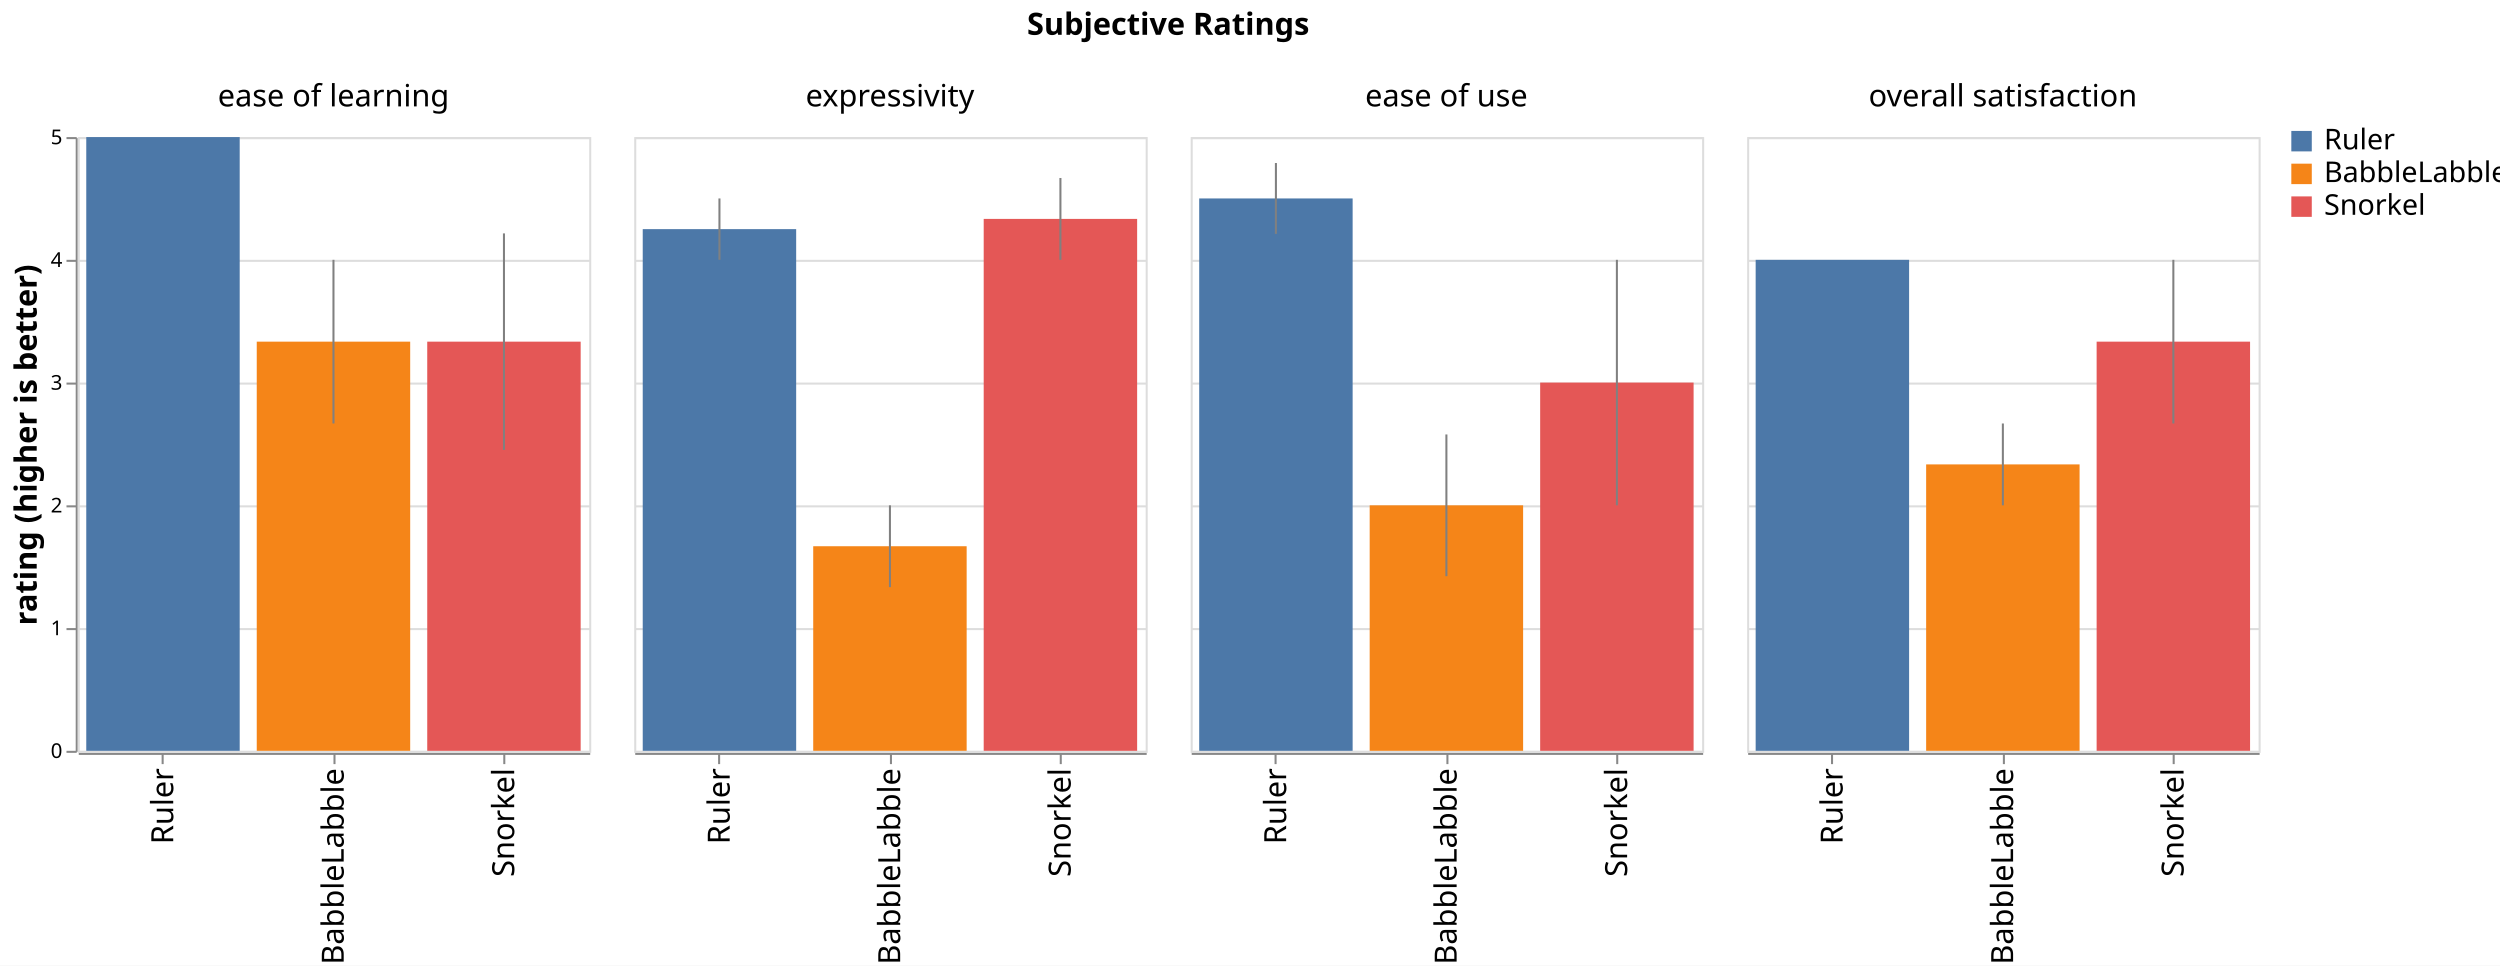
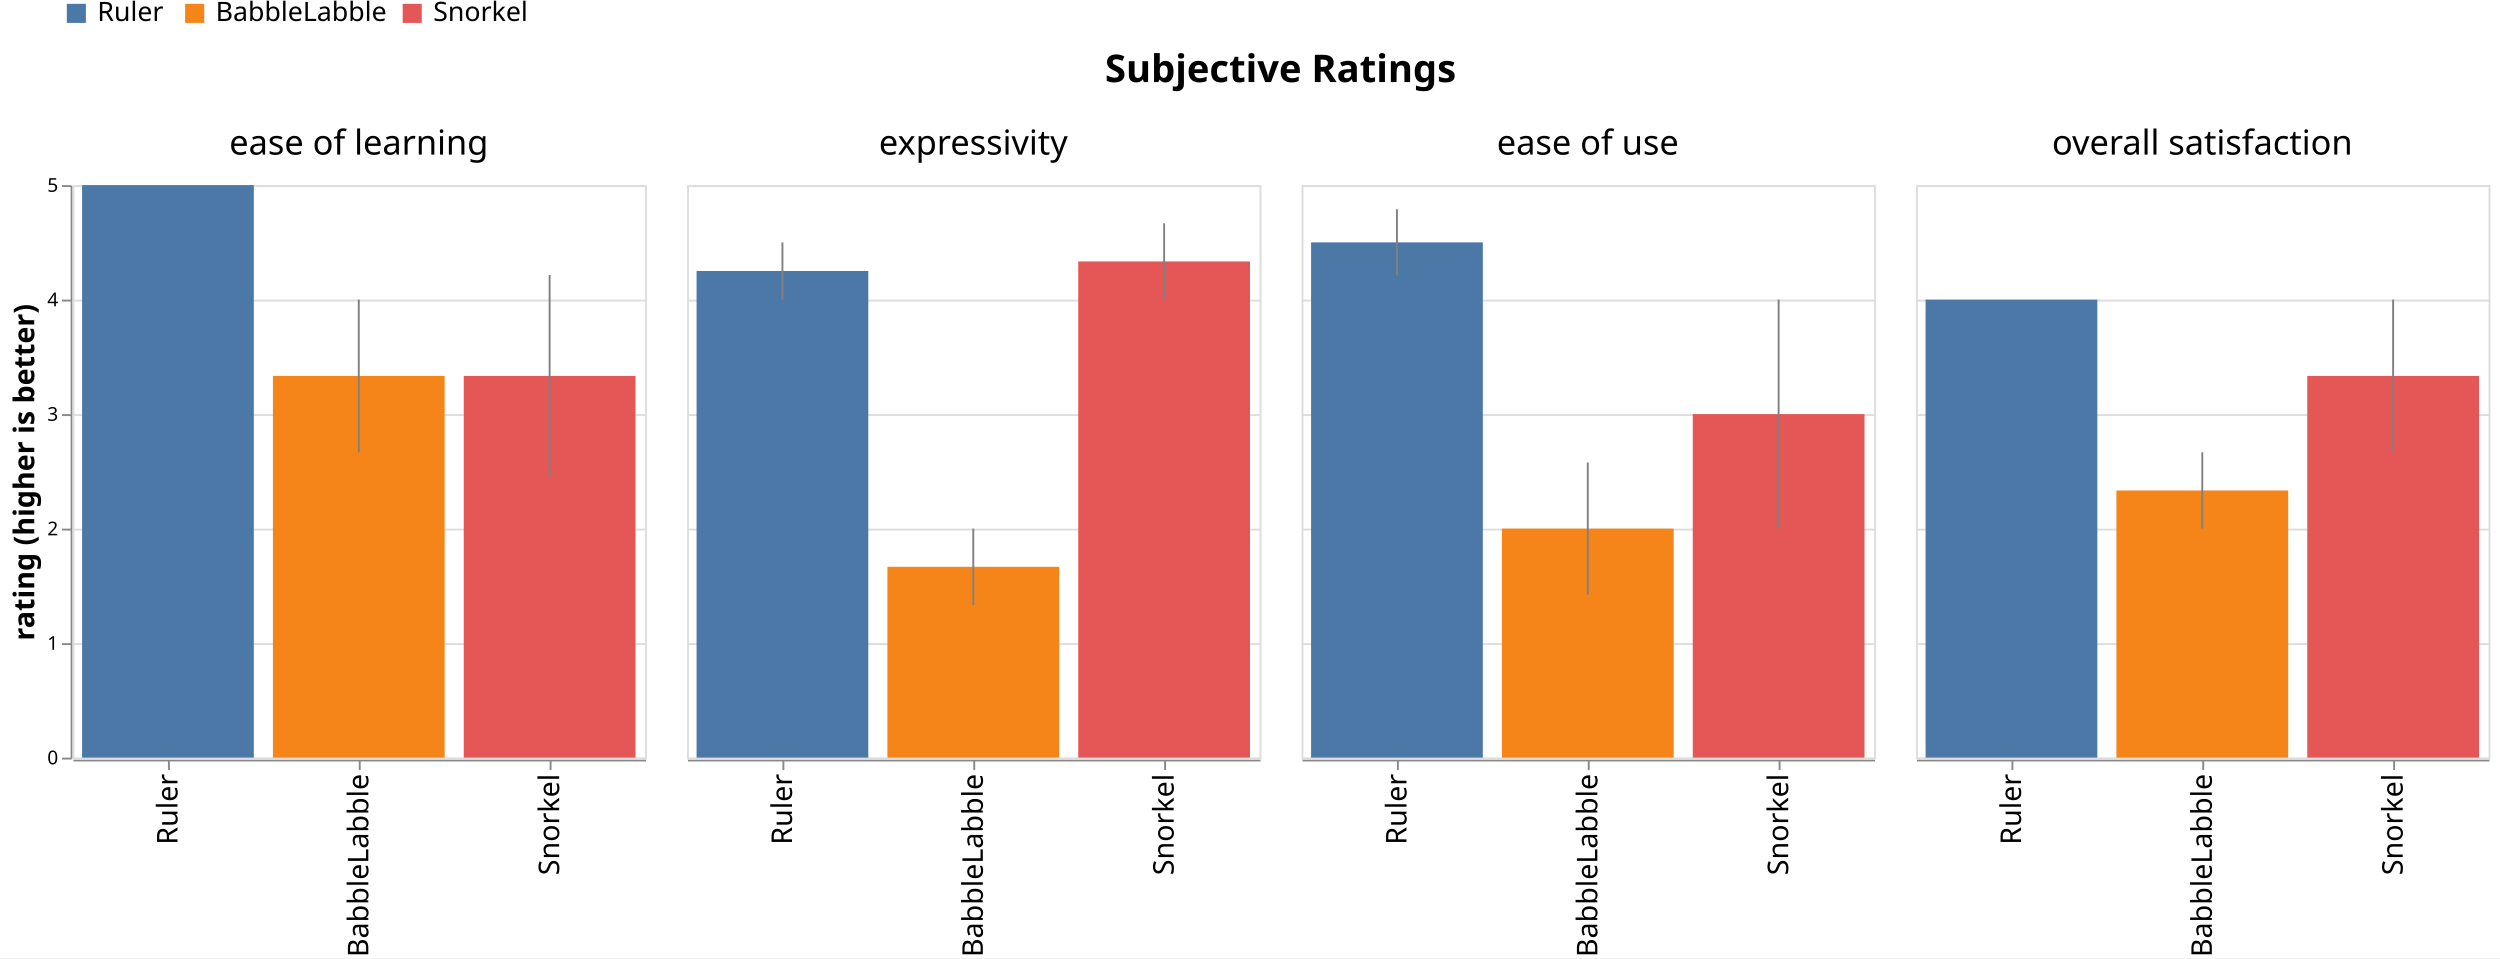
- <svg xmlns="http://www.w3.org/2000/svg" class="marks" width="1222" height="472" viewBox="0 0 1222 472" version="1.1">
-   <rect width="1222" height="472" style="fill: white;" />
-   <g transform="translate(38,67)">
+ <svg xmlns="http://www.w3.org/2000/svg" class="marks" width="1310" height="502" viewBox="0 0 1310 502" version="1.1">
+   <rect width="1310" height="502" style="fill: white;" />
+   <g transform="translate(38,97)">
    <g class="mark-group role-frame root">
      <g transform="translate(0,0)">
        <path class="background" d="M0,0h0v0h0Z" style="fill: none;" />
        <g>
          <g class="mark-group role-column-title column-title">
-             <g transform="translate(533,-37)">
+             <g transform="translate(633,-40)">
              <path class="background" d="M0,0h0v0h0Z" style="fill: none;" />
              <g>
                <g class="mark-group role-title">
-                   <g transform="translate(0,-25)">
+                   <g transform="translate(0,-30)">
                    <path class="background" d="M0,0h0v0h0Z" style="pointer-events: none; fill: none;" />
                    <g>
                      <g class="mark-text role-title-text" style="pointer-events: none;">
-                         <text text-anchor="middle" transform="translate(0,12)" style="font-family: sans-serif; font-size: 15px; font-weight: bold; fill: #000; opacity: 1;">Subjective Ratings</text>
+                         <text text-anchor="middle" transform="translate(0,16)" style="font-family: sans-serif; font-size: 20px; font-weight: bold; fill: #000; opacity: 1;">Subjective Ratings</text>
                      </g>
                    </g>
                    <path class="foreground" d="" style="pointer-events: none; display: none; fill: none;" />
                  </g>
                </g>
              </g>
              <path class="foreground" d="" style="display: none; fill: none;" />
            </g>
          </g>
          <g class="mark-group role-row-header row_header">
            <g transform="translate(-1,0)">
              <path class="background" d="M0,0h0v300h0Z" style="fill: none;" />
              <g>
                <g class="mark-group role-axis">
                  <g transform="translate(0.5,0.5)">
                    <path class="background" d="M0,0h0v0h0Z" style="pointer-events: none; fill: none;" />
                    <g>
                      <g class="mark-rule role-axis-tick" style="pointer-events: none;">
                        <line transform="translate(0,300)" x2="-5" y2="0" style="fill: none; stroke: #888; stroke-width: 1; opacity: 1;" />
                        <line transform="translate(0,240)" x2="-5" y2="0" style="fill: none; stroke: #888; stroke-width: 1; opacity: 1;" />
                        <line transform="translate(0,180)" x2="-5" y2="0" style="fill: none; stroke: #888; stroke-width: 1; opacity: 1;" />
                        <line transform="translate(0,120)" x2="-5" y2="0" style="fill: none; stroke: #888; stroke-width: 1; opacity: 1;" />
                        <line transform="translate(0,60)" x2="-5" y2="0" style="fill: none; stroke: #888; stroke-width: 1; opacity: 1;" />
                        <line transform="translate(0,0)" x2="-5" y2="0" style="fill: none; stroke: #888; stroke-width: 1; opacity: 1;" />
                      </g>
                      <g class="mark-text role-axis-label" style="pointer-events: none;">
                        <text text-anchor="end" transform="translate(-7,303)" style="font-family: sans-serif; font-size: 10px; fill: #000; opacity: 1;">0</text>
                        <text text-anchor="end" transform="translate(-7,243)" style="font-family: sans-serif; font-size: 10px; fill: #000; opacity: 1;">1</text>
                        <text text-anchor="end" transform="translate(-7,183)" style="font-family: sans-serif; font-size: 10px; fill: #000; opacity: 1;">2</text>
                        <text text-anchor="end" transform="translate(-7,123)" style="font-family: sans-serif; font-size: 10px; fill: #000; opacity: 1;">3</text>
                        <text text-anchor="end" transform="translate(-7,63)" style="font-family: sans-serif; font-size: 10px; fill: #000; opacity: 1;">4</text>
                        <text text-anchor="end" transform="translate(-7,3)" style="font-family: sans-serif; font-size: 10px; fill: #000; opacity: 1;">5</text>
                      </g>
                      <g class="mark-rule role-axis-domain" style="pointer-events: none;">
                        <line transform="translate(0,300)" x2="0" y2="-300" style="fill: none; stroke: #888; stroke-width: 1; opacity: 1;" />
                      </g>
                      <g class="mark-text role-axis-title" style="pointer-events: none;">
                        <text text-anchor="middle" transform="translate(-16.56152,150) rotate(-90) translate(0,-3)" style="font-family: sans-serif; font-size: 15px; font-weight: bold; fill: #000; opacity: 1;">rating (higher is better)</text>
                      </g>
                    </g>
                    <path class="foreground" d="" style="pointer-events: none; display: none; fill: none;" />
                  </g>
                </g>
              </g>
              <path class="foreground" d="" style="display: none; fill: none;" />
            </g>
          </g>
          <g class="mark-group role-column-header column_header">
            <g transform="translate(0,-2)">
-               <path class="background" d="M0,0h250v0h-250Z" style="fill: none;" />
+               <path class="background" d="M0,0h300v0h-300Z" style="fill: none;" />
              <g>
                <g class="mark-group role-title">
-                   <g transform="translate(125,-25)">
+                   <g transform="translate(150,-28)">
                    <path class="background" d="M0,0h0v0h0Z" style="pointer-events: none; fill: none;" />
                    <g>
                      <g class="mark-text role-title-text" style="pointer-events: none;">
-                         <text text-anchor="middle" transform="translate(0,12)" style="font-family: sans-serif; font-size: 15px; fill: #000; opacity: 1;">ease of learning</text>
-                       </g>
-                     </g>
-                     <path class="foreground" d="" style="pointer-events: none; display: none; fill: none;" />
-                   </g>
-                 </g>
-               </g>
-               <path class="foreground" d="" style="display: none; fill: none;" />
-             </g>
-             <g transform="translate(272,-2)">
-               <path class="background" d="M0,0h250v0h-250Z" style="fill: none;" />
+                         <text text-anchor="middle" transform="translate(0,14)" style="font-family: sans-serif; font-size: 18px; fill: #000; opacity: 1;">ease of learning</text>
+                       </g>
+                     </g>
+                     <path class="foreground" d="" style="pointer-events: none; display: none; fill: none;" />
+                   </g>
+                 </g>
+               </g>
+               <path class="foreground" d="" style="display: none; fill: none;" />
+             </g>
+             <g transform="translate(322,-2)">
+               <path class="background" d="M0,0h300v0h-300Z" style="fill: none;" />
              <g>
                <g class="mark-group role-title">
-                   <g transform="translate(125,-25)">
+                   <g transform="translate(150,-28)">
                    <path class="background" d="M0,0h0v0h0Z" style="pointer-events: none; fill: none;" />
                    <g>
                      <g class="mark-text role-title-text" style="pointer-events: none;">
-                         <text text-anchor="middle" transform="translate(0,12)" style="font-family: sans-serif; font-size: 15px; fill: #000; opacity: 1;">expressivity</text>
-                       </g>
-                     </g>
-                     <path class="foreground" d="" style="pointer-events: none; display: none; fill: none;" />
-                   </g>
-                 </g>
-               </g>
-               <path class="foreground" d="" style="display: none; fill: none;" />
-             </g>
-             <g transform="translate(544,-2)">
-               <path class="background" d="M0,0h250v0h-250Z" style="fill: none;" />
+                         <text text-anchor="middle" transform="translate(0,14)" style="font-family: sans-serif; font-size: 18px; fill: #000; opacity: 1;">expressivity</text>
+                       </g>
+                     </g>
+                     <path class="foreground" d="" style="pointer-events: none; display: none; fill: none;" />
+                   </g>
+                 </g>
+               </g>
+               <path class="foreground" d="" style="display: none; fill: none;" />
+             </g>
+             <g transform="translate(644,-2)">
+               <path class="background" d="M0,0h300v0h-300Z" style="fill: none;" />
              <g>
                <g class="mark-group role-title">
-                   <g transform="translate(125,-25)">
+                   <g transform="translate(150,-28)">
                    <path class="background" d="M0,0h0v0h0Z" style="pointer-events: none; fill: none;" />
                    <g>
                      <g class="mark-text role-title-text" style="pointer-events: none;">
-                         <text text-anchor="middle" transform="translate(0,12)" style="font-family: sans-serif; font-size: 15px; fill: #000; opacity: 1;">ease of use</text>
-                       </g>
-                     </g>
-                     <path class="foreground" d="" style="pointer-events: none; display: none; fill: none;" />
-                   </g>
-                 </g>
-               </g>
-               <path class="foreground" d="" style="display: none; fill: none;" />
-             </g>
-             <g transform="translate(816,-2)">
-               <path class="background" d="M0,0h250v0h-250Z" style="fill: none;" />
+                         <text text-anchor="middle" transform="translate(0,14)" style="font-family: sans-serif; font-size: 18px; fill: #000; opacity: 1;">ease of use</text>
+                       </g>
+                     </g>
+                     <path class="foreground" d="" style="pointer-events: none; display: none; fill: none;" />
+                   </g>
+                 </g>
+               </g>
+               <path class="foreground" d="" style="display: none; fill: none;" />
+             </g>
+             <g transform="translate(966,-2)">
+               <path class="background" d="M0,0h300v0h-300Z" style="fill: none;" />
              <g>
                <g class="mark-group role-title">
-                   <g transform="translate(125,-25)">
+                   <g transform="translate(150,-28)">
                    <path class="background" d="M0,0h0v0h0Z" style="pointer-events: none; fill: none;" />
                    <g>
                      <g class="mark-text role-title-text" style="pointer-events: none;">
-                         <text text-anchor="middle" transform="translate(0,12)" style="font-family: sans-serif; font-size: 15px; fill: #000; opacity: 1;">overall satisfaction</text>
+                         <text text-anchor="middle" transform="translate(0,14)" style="font-family: sans-serif; font-size: 18px; fill: #000; opacity: 1;">overall satisfaction</text>
                      </g>
                    </g>
                    <path class="foreground" d="" style="pointer-events: none; display: none; fill: none;" />
                  </g>
                </g>
              </g>
              <path class="foreground" d="" style="display: none; fill: none;" />
            </g>
          </g>
          <g class="mark-group role-column-footer column_footer">
            <g transform="translate(0,301)">
-               <path class="background" d="M0,0h250v0h-250Z" style="fill: none;" />
+               <path class="background" d="M0,0h300v0h-300Z" style="fill: none;" />
              <g>
                <g class="mark-group role-axis">
                  <g transform="translate(0.5,0.5)">
                    <path class="background" d="M0,0h0v0h0Z" style="pointer-events: none; fill: none;" />
                    <g>
                      <g class="mark-rule role-axis-tick" style="pointer-events: none;">
-                         <line transform="translate(41,0)" x2="0" y2="5" style="fill: none; stroke: #888; stroke-width: 1; opacity: 1;" />
-                         <line transform="translate(125,0)" x2="0" y2="5" style="fill: none; stroke: #888; stroke-width: 1; opacity: 1;" />
-                         <line transform="translate(208,0)" x2="0" y2="5" style="fill: none; stroke: #888; stroke-width: 1; opacity: 1;" />
+                         <line transform="translate(50,0)" x2="0" y2="5" style="fill: none; stroke: #888; stroke-width: 1; opacity: 1;" />
+                         <line transform="translate(150,0)" x2="0" y2="5" style="fill: none; stroke: #888; stroke-width: 1; opacity: 1;" />
+                         <line transform="translate(250,0)" x2="0" y2="5" style="fill: none; stroke: #888; stroke-width: 1; opacity: 1;" />
                      </g>
                      <g class="mark-text role-axis-label" style="pointer-events: none;">
-                         <text text-anchor="end" transform="translate(41.16667,7) rotate(270) translate(0,5)" style="font-family: sans-serif; font-size: 15px; fill: #000; opacity: 1;">Ruler</text>
-                         <text text-anchor="end" transform="translate(124.5,7) rotate(270) translate(0,5)" style="font-family: sans-serif; font-size: 15px; fill: #000; opacity: 1;">BabbleLabble</text>
-                         <text text-anchor="end" transform="translate(207.8333,7) rotate(270) translate(0,5)" style="font-family: sans-serif; font-size: 15px; fill: #000; opacity: 1;">Snorkel</text>
+                         <text text-anchor="end" transform="translate(49.5,7) rotate(270) translate(0,5)" style="font-family: sans-serif; font-size: 15px; fill: #000; opacity: 1;">Ruler</text>
+                         <text text-anchor="end" transform="translate(149.5,7) rotate(270) translate(0,5)" style="font-family: sans-serif; font-size: 15px; fill: #000; opacity: 1;">BabbleLabble</text>
+                         <text text-anchor="end" transform="translate(249.5,7) rotate(270) translate(0,5)" style="font-family: sans-serif; font-size: 15px; fill: #000; opacity: 1;">Snorkel</text>
                      </g>
                      <g class="mark-rule role-axis-domain" style="pointer-events: none;">
-                         <line transform="translate(0,0)" x2="250" y2="0" style="fill: none; stroke: #888; stroke-width: 1; opacity: 1;" />
-                       </g>
-                     </g>
-                     <path class="foreground" d="" style="pointer-events: none; display: none; fill: none;" />
-                   </g>
-                 </g>
-               </g>
-               <path class="foreground" d="" style="display: none; fill: none;" />
-             </g>
-             <g transform="translate(272,301)">
-               <path class="background" d="M0,0h250v0h-250Z" style="fill: none;" />
+                         <line transform="translate(0,0)" x2="300" y2="0" style="fill: none; stroke: #888; stroke-width: 1; opacity: 1;" />
+                       </g>
+                     </g>
+                     <path class="foreground" d="" style="pointer-events: none; display: none; fill: none;" />
+                   </g>
+                 </g>
+               </g>
+               <path class="foreground" d="" style="display: none; fill: none;" />
+             </g>
+             <g transform="translate(322,301)">
+               <path class="background" d="M0,0h300v0h-300Z" style="fill: none;" />
              <g>
                <g class="mark-group role-axis">
                  <g transform="translate(0.5,0.5)">
                    <path class="background" d="M0,0h0v0h0Z" style="pointer-events: none; fill: none;" />
                    <g>
                      <g class="mark-rule role-axis-tick" style="pointer-events: none;">
-                         <line transform="translate(41,0)" x2="0" y2="5" style="fill: none; stroke: #888; stroke-width: 1; opacity: 1;" />
-                         <line transform="translate(125,0)" x2="0" y2="5" style="fill: none; stroke: #888; stroke-width: 1; opacity: 1;" />
-                         <line transform="translate(208,0)" x2="0" y2="5" style="fill: none; stroke: #888; stroke-width: 1; opacity: 1;" />
+                         <line transform="translate(50,0)" x2="0" y2="5" style="fill: none; stroke: #888; stroke-width: 1; opacity: 1;" />
+                         <line transform="translate(150,0)" x2="0" y2="5" style="fill: none; stroke: #888; stroke-width: 1; opacity: 1;" />
+                         <line transform="translate(250,0)" x2="0" y2="5" style="fill: none; stroke: #888; stroke-width: 1; opacity: 1;" />
                      </g>
                      <g class="mark-text role-axis-label" style="pointer-events: none;">
-                         <text text-anchor="end" transform="translate(41.16667,7) rotate(270) translate(0,5)" style="font-family: sans-serif; font-size: 15px; fill: #000; opacity: 1;">Ruler</text>
-                         <text text-anchor="end" transform="translate(124.5,7) rotate(270) translate(0,5)" style="font-family: sans-serif; font-size: 15px; fill: #000; opacity: 1;">BabbleLabble</text>
-                         <text text-anchor="end" transform="translate(207.8333,7) rotate(270) translate(0,5)" style="font-family: sans-serif; font-size: 15px; fill: #000; opacity: 1;">Snorkel</text>
+                         <text text-anchor="end" transform="translate(49.5,7) rotate(270) translate(0,5)" style="font-family: sans-serif; font-size: 15px; fill: #000; opacity: 1;">Ruler</text>
+                         <text text-anchor="end" transform="translate(149.5,7) rotate(270) translate(0,5)" style="font-family: sans-serif; font-size: 15px; fill: #000; opacity: 1;">BabbleLabble</text>
+                         <text text-anchor="end" transform="translate(249.5,7) rotate(270) translate(0,5)" style="font-family: sans-serif; font-size: 15px; fill: #000; opacity: 1;">Snorkel</text>
                      </g>
                      <g class="mark-rule role-axis-domain" style="pointer-events: none;">
-                         <line transform="translate(0,0)" x2="250" y2="0" style="fill: none; stroke: #888; stroke-width: 1; opacity: 1;" />
-                       </g>
-                     </g>
-                     <path class="foreground" d="" style="pointer-events: none; display: none; fill: none;" />
-                   </g>
-                 </g>
-               </g>
-               <path class="foreground" d="" style="display: none; fill: none;" />
-             </g>
-             <g transform="translate(544,301)">
-               <path class="background" d="M0,0h250v0h-250Z" style="fill: none;" />
+                         <line transform="translate(0,0)" x2="300" y2="0" style="fill: none; stroke: #888; stroke-width: 1; opacity: 1;" />
+                       </g>
+                     </g>
+                     <path class="foreground" d="" style="pointer-events: none; display: none; fill: none;" />
+                   </g>
+                 </g>
+               </g>
+               <path class="foreground" d="" style="display: none; fill: none;" />
+             </g>
+             <g transform="translate(644,301)">
+               <path class="background" d="M0,0h300v0h-300Z" style="fill: none;" />
              <g>
                <g class="mark-group role-axis">
                  <g transform="translate(0.5,0.5)">
                    <path class="background" d="M0,0h0v0h0Z" style="pointer-events: none; fill: none;" />
                    <g>
                      <g class="mark-rule role-axis-tick" style="pointer-events: none;">
-                         <line transform="translate(41,0)" x2="0" y2="5" style="fill: none; stroke: #888; stroke-width: 1; opacity: 1;" />
-                         <line transform="translate(125,0)" x2="0" y2="5" style="fill: none; stroke: #888; stroke-width: 1; opacity: 1;" />
-                         <line transform="translate(208,0)" x2="0" y2="5" style="fill: none; stroke: #888; stroke-width: 1; opacity: 1;" />
+                         <line transform="translate(50,0)" x2="0" y2="5" style="fill: none; stroke: #888; stroke-width: 1; opacity: 1;" />
+                         <line transform="translate(150,0)" x2="0" y2="5" style="fill: none; stroke: #888; stroke-width: 1; opacity: 1;" />
+                         <line transform="translate(250,0)" x2="0" y2="5" style="fill: none; stroke: #888; stroke-width: 1; opacity: 1;" />
                      </g>
                      <g class="mark-text role-axis-label" style="pointer-events: none;">
-                         <text text-anchor="end" transform="translate(41.16667,7) rotate(270) translate(0,5)" style="font-family: sans-serif; font-size: 15px; fill: #000; opacity: 1;">Ruler</text>
-                         <text text-anchor="end" transform="translate(124.5,7) rotate(270) translate(0,5)" style="font-family: sans-serif; font-size: 15px; fill: #000; opacity: 1;">BabbleLabble</text>
-                         <text text-anchor="end" transform="translate(207.8333,7) rotate(270) translate(0,5)" style="font-family: sans-serif; font-size: 15px; fill: #000; opacity: 1;">Snorkel</text>
+                         <text text-anchor="end" transform="translate(49.5,7) rotate(270) translate(0,5)" style="font-family: sans-serif; font-size: 15px; fill: #000; opacity: 1;">Ruler</text>
+                         <text text-anchor="end" transform="translate(149.5,7) rotate(270) translate(0,5)" style="font-family: sans-serif; font-size: 15px; fill: #000; opacity: 1;">BabbleLabble</text>
+                         <text text-anchor="end" transform="translate(249.5,7) rotate(270) translate(0,5)" style="font-family: sans-serif; font-size: 15px; fill: #000; opacity: 1;">Snorkel</text>
                      </g>
                      <g class="mark-rule role-axis-domain" style="pointer-events: none;">
-                         <line transform="translate(0,0)" x2="250" y2="0" style="fill: none; stroke: #888; stroke-width: 1; opacity: 1;" />
-                       </g>
-                     </g>
-                     <path class="foreground" d="" style="pointer-events: none; display: none; fill: none;" />
-                   </g>
-                 </g>
-               </g>
-               <path class="foreground" d="" style="display: none; fill: none;" />
-             </g>
-             <g transform="translate(816,301)">
-               <path class="background" d="M0,0h250v0h-250Z" style="fill: none;" />
+                         <line transform="translate(0,0)" x2="300" y2="0" style="fill: none; stroke: #888; stroke-width: 1; opacity: 1;" />
+                       </g>
+                     </g>
+                     <path class="foreground" d="" style="pointer-events: none; display: none; fill: none;" />
+                   </g>
+                 </g>
+               </g>
+               <path class="foreground" d="" style="display: none; fill: none;" />
+             </g>
+             <g transform="translate(966,301)">
+               <path class="background" d="M0,0h300v0h-300Z" style="fill: none;" />
              <g>
                <g class="mark-group role-axis">
                  <g transform="translate(0.5,0.5)">
                    <path class="background" d="M0,0h0v0h0Z" style="pointer-events: none; fill: none;" />
                    <g>
                      <g class="mark-rule role-axis-tick" style="pointer-events: none;">
-                         <line transform="translate(41,0)" x2="0" y2="5" style="fill: none; stroke: #888; stroke-width: 1; opacity: 1;" />
-                         <line transform="translate(125,0)" x2="0" y2="5" style="fill: none; stroke: #888; stroke-width: 1; opacity: 1;" />
-                         <line transform="translate(208,0)" x2="0" y2="5" style="fill: none; stroke: #888; stroke-width: 1; opacity: 1;" />
+                         <line transform="translate(50,0)" x2="0" y2="5" style="fill: none; stroke: #888; stroke-width: 1; opacity: 1;" />
+                         <line transform="translate(150,0)" x2="0" y2="5" style="fill: none; stroke: #888; stroke-width: 1; opacity: 1;" />
+                         <line transform="translate(250,0)" x2="0" y2="5" style="fill: none; stroke: #888; stroke-width: 1; opacity: 1;" />
                      </g>
                      <g class="mark-text role-axis-label" style="pointer-events: none;">
-                         <text text-anchor="end" transform="translate(41.16667,7) rotate(270) translate(0,5)" style="font-family: sans-serif; font-size: 15px; fill: #000; opacity: 1;">Ruler</text>
-                         <text text-anchor="end" transform="translate(124.5,7) rotate(270) translate(0,5)" style="font-family: sans-serif; font-size: 15px; fill: #000; opacity: 1;">BabbleLabble</text>
-                         <text text-anchor="end" transform="translate(207.8333,7) rotate(270) translate(0,5)" style="font-family: sans-serif; font-size: 15px; fill: #000; opacity: 1;">Snorkel</text>
+                         <text text-anchor="end" transform="translate(49.5,7) rotate(270) translate(0,5)" style="font-family: sans-serif; font-size: 15px; fill: #000; opacity: 1;">Ruler</text>
+                         <text text-anchor="end" transform="translate(149.5,7) rotate(270) translate(0,5)" style="font-family: sans-serif; font-size: 15px; fill: #000; opacity: 1;">BabbleLabble</text>
+                         <text text-anchor="end" transform="translate(249.5,7) rotate(270) translate(0,5)" style="font-family: sans-serif; font-size: 15px; fill: #000; opacity: 1;">Snorkel</text>
                      </g>
                      <g class="mark-rule role-axis-domain" style="pointer-events: none;">
-                         <line transform="translate(0,0)" x2="250" y2="0" style="fill: none; stroke: #888; stroke-width: 1; opacity: 1;" />
+                         <line transform="translate(0,0)" x2="300" y2="0" style="fill: none; stroke: #888; stroke-width: 1; opacity: 1;" />
                      </g>
                    </g>
                    <path class="foreground" d="" style="pointer-events: none; display: none; fill: none;" />
                  </g>
                </g>
              </g>
              <path class="foreground" d="" style="display: none; fill: none;" />
            </g>
          </g>
          <g class="mark-group role-scope cell">
            <g transform="translate(0,0)">
-               <path class="background" d="M0.5,0.5h250v300h-250Z" style="fill: none; stroke: #ddd;" />
+               <path class="background" d="M0.5,0.5h300v300h-300Z" style="fill: none; stroke: #ddd;" />
              <g>
                <g class="mark-group role-axis">
                  <g transform="translate(0.5,0.5)">
                    <path class="background" d="M0,0h0v0h0Z" style="pointer-events: none; fill: none;" />
                    <g>
                      <g class="mark-rule role-axis-grid" style="pointer-events: none;">
-                         <line transform="translate(0,300)" x2="250" y2="0" style="fill: none; stroke: #ddd; stroke-width: 1; opacity: 1;" />
-                         <line transform="translate(0,240)" x2="250" y2="0" style="fill: none; stroke: #ddd; stroke-width: 1; opacity: 1;" />
-                         <line transform="translate(0,180)" x2="250" y2="0" style="fill: none; stroke: #ddd; stroke-width: 1; opacity: 1;" />
-                         <line transform="translate(0,120)" x2="250" y2="0" style="fill: none; stroke: #ddd; stroke-width: 1; opacity: 1;" />
-                         <line transform="translate(0,60)" x2="250" y2="0" style="fill: none; stroke: #ddd; stroke-width: 1; opacity: 1;" />
-                         <line transform="translate(0,0)" x2="250" y2="0" style="fill: none; stroke: #ddd; stroke-width: 1; opacity: 1;" />
+                         <line transform="translate(0,300)" x2="300" y2="0" style="fill: none; stroke: #ddd; stroke-width: 1; opacity: 1;" />
+                         <line transform="translate(0,240)" x2="300" y2="0" style="fill: none; stroke: #ddd; stroke-width: 1; opacity: 1;" />
+                         <line transform="translate(0,180)" x2="300" y2="0" style="fill: none; stroke: #ddd; stroke-width: 1; opacity: 1;" />
+                         <line transform="translate(0,120)" x2="300" y2="0" style="fill: none; stroke: #ddd; stroke-width: 1; opacity: 1;" />
+                         <line transform="translate(0,60)" x2="300" y2="0" style="fill: none; stroke: #ddd; stroke-width: 1; opacity: 1;" />
+                         <line transform="translate(0,0)" x2="300" y2="0" style="fill: none; stroke: #ddd; stroke-width: 1; opacity: 1;" />
                      </g>
                    </g>
                    <path class="foreground" d="" style="pointer-events: none; display: none; fill: none;" />
                  </g>
                </g>
                <g class="mark-rect role-mark child_layer_0_marks">
-                   <path d="M170.833,100h75v200h-75Z" style="fill: #e45756;" />
-                   <path d="M87.5,100h75v200h-75Z" style="fill: #f58518;" />
-                   <path d="M4.167,0h75v300h-75Z" style="fill: #4c78a8;" />
+                   <path d="M205,100h90v200h-90Z" style="fill: #e45756;" />
+                   <path d="M105,100h90v200h-90Z" style="fill: #f58518;" />
+                   <path d="M5,0h90v300h-90Z" style="fill: #4c78a8;" />
                </g>
                <g class="mark-rule role-mark child_layer_1_layer_0_marks">
-                   <line transform="translate(208.3333,152.915)" x2="0" y2="-105.83" style="fill: none; stroke: gray;" />
-                   <line transform="translate(125,140)" x2="0" y2="-80" style="fill: none; stroke: gray;" />
-                   <line transform="translate(41.66667,0)" x2="0" y2="0" style="fill: none; stroke: gray;" />
-                 </g>
-               </g>
-               <path class="foreground" d="" style="display: none; fill: none;" />
-             </g>
-             <g transform="translate(272,0)">
-               <path class="background" d="M0.5,0.5h250v300h-250Z" style="fill: none; stroke: #ddd;" />
+                   <line transform="translate(250,152.915)" x2="0" y2="-105.83" style="fill: none; stroke: gray;" />
+                   <line transform="translate(150,140)" x2="0" y2="-80" style="fill: none; stroke: gray;" />
+                   <line transform="translate(50,0)" x2="0" y2="0" style="fill: none; stroke: gray;" />
+                 </g>
+               </g>
+               <path class="foreground" d="" style="display: none; fill: none;" />
+             </g>
+             <g transform="translate(322,0)">
+               <path class="background" d="M0.5,0.5h300v300h-300Z" style="fill: none; stroke: #ddd;" />
              <g>
                <g class="mark-group role-axis">
                  <g transform="translate(0.5,0.5)">
                    <path class="background" d="M0,0h0v0h0Z" style="pointer-events: none; fill: none;" />
                    <g>
                      <g class="mark-rule role-axis-grid" style="pointer-events: none;">
-                         <line transform="translate(0,300)" x2="250" y2="0" style="fill: none; stroke: #ddd; stroke-width: 1; opacity: 1;" />
-                         <line transform="translate(0,240)" x2="250" y2="0" style="fill: none; stroke: #ddd; stroke-width: 1; opacity: 1;" />
-                         <line transform="translate(0,180)" x2="250" y2="0" style="fill: none; stroke: #ddd; stroke-width: 1; opacity: 1;" />
-                         <line transform="translate(0,120)" x2="250" y2="0" style="fill: none; stroke: #ddd; stroke-width: 1; opacity: 1;" />
-                         <line transform="translate(0,60)" x2="250" y2="0" style="fill: none; stroke: #ddd; stroke-width: 1; opacity: 1;" />
-                         <line transform="translate(0,0)" x2="250" y2="0" style="fill: none; stroke: #ddd; stroke-width: 1; opacity: 1;" />
+                         <line transform="translate(0,300)" x2="300" y2="0" style="fill: none; stroke: #ddd; stroke-width: 1; opacity: 1;" />
+                         <line transform="translate(0,240)" x2="300" y2="0" style="fill: none; stroke: #ddd; stroke-width: 1; opacity: 1;" />
+                         <line transform="translate(0,180)" x2="300" y2="0" style="fill: none; stroke: #ddd; stroke-width: 1; opacity: 1;" />
+                         <line transform="translate(0,120)" x2="300" y2="0" style="fill: none; stroke: #ddd; stroke-width: 1; opacity: 1;" />
+                         <line transform="translate(0,60)" x2="300" y2="0" style="fill: none; stroke: #ddd; stroke-width: 1; opacity: 1;" />
+                         <line transform="translate(0,0)" x2="300" y2="0" style="fill: none; stroke: #ddd; stroke-width: 1; opacity: 1;" />
                      </g>
                    </g>
                    <path class="foreground" d="" style="pointer-events: none; display: none; fill: none;" />
                  </g>
                </g>
                <g class="mark-rect role-mark child_layer_0_marks">
-                   <path d="M170.833,40h75v260h-75Z" style="fill: #e45756;" />
-                   <path d="M87.5,200h75v100h-75Z" style="fill: #f58518;" />
-                   <path d="M4.167,45h75v255h-75Z" style="fill: #4c78a8;" />
+                   <path d="M205,40h90v260h-90Z" style="fill: #e45756;" />
+                   <path d="M105,200h90v100h-90Z" style="fill: #f58518;" />
+                   <path d="M5,45h90v255h-90Z" style="fill: #4c78a8;" />
                </g>
                <g class="mark-rule role-mark child_layer_1_layer_0_marks">
-                   <line transform="translate(208.3333,60)" x2="0" y2="-40" style="fill: none; stroke: gray;" />
-                   <line transform="translate(125,220)" x2="0" y2="-40" style="fill: none; stroke: gray;" />
-                   <line transform="translate(41.66667,60)" x2="0" y2="-30" style="fill: none; stroke: gray;" />
-                 </g>
-               </g>
-               <path class="foreground" d="" style="display: none; fill: none;" />
-             </g>
-             <g transform="translate(544,0)">
-               <path class="background" d="M0.5,0.5h250v300h-250Z" style="fill: none; stroke: #ddd;" />
+                   <line transform="translate(250,60)" x2="0" y2="-40" style="fill: none; stroke: gray;" />
+                   <line transform="translate(150,220)" x2="0" y2="-40" style="fill: none; stroke: gray;" />
+                   <line transform="translate(50,60)" x2="0" y2="-30" style="fill: none; stroke: gray;" />
+                 </g>
+               </g>
+               <path class="foreground" d="" style="display: none; fill: none;" />
+             </g>
+             <g transform="translate(644,0)">
+               <path class="background" d="M0.5,0.5h300v300h-300Z" style="fill: none; stroke: #ddd;" />
              <g>
                <g class="mark-group role-axis">
                  <g transform="translate(0.5,0.5)">
                    <path class="background" d="M0,0h0v0h0Z" style="pointer-events: none; fill: none;" />
                    <g>
                      <g class="mark-rule role-axis-grid" style="pointer-events: none;">
-                         <line transform="translate(0,300)" x2="250" y2="0" style="fill: none; stroke: #ddd; stroke-width: 1; opacity: 1;" />
-                         <line transform="translate(0,240)" x2="250" y2="0" style="fill: none; stroke: #ddd; stroke-width: 1; opacity: 1;" />
-                         <line transform="translate(0,180)" x2="250" y2="0" style="fill: none; stroke: #ddd; stroke-width: 1; opacity: 1;" />
-                         <line transform="translate(0,120)" x2="250" y2="0" style="fill: none; stroke: #ddd; stroke-width: 1; opacity: 1;" />
-                         <line transform="translate(0,60)" x2="250" y2="0" style="fill: none; stroke: #ddd; stroke-width: 1; opacity: 1;" />
-                         <line transform="translate(0,0)" x2="250" y2="0" style="fill: none; stroke: #ddd; stroke-width: 1; opacity: 1;" />
+                         <line transform="translate(0,300)" x2="300" y2="0" style="fill: none; stroke: #ddd; stroke-width: 1; opacity: 1;" />
+                         <line transform="translate(0,240)" x2="300" y2="0" style="fill: none; stroke: #ddd; stroke-width: 1; opacity: 1;" />
+                         <line transform="translate(0,180)" x2="300" y2="0" style="fill: none; stroke: #ddd; stroke-width: 1; opacity: 1;" />
+                         <line transform="translate(0,120)" x2="300" y2="0" style="fill: none; stroke: #ddd; stroke-width: 1; opacity: 1;" />
+                         <line transform="translate(0,60)" x2="300" y2="0" style="fill: none; stroke: #ddd; stroke-width: 1; opacity: 1;" />
+                         <line transform="translate(0,0)" x2="300" y2="0" style="fill: none; stroke: #ddd; stroke-width: 1; opacity: 1;" />
                      </g>
                    </g>
                    <path class="foreground" d="" style="pointer-events: none; display: none; fill: none;" />
                  </g>
                </g>
                <g class="mark-rect role-mark child_layer_0_marks">
-                   <path d="M170.833,120h75v180h-75Z" style="fill: #e45756;" />
-                   <path d="M87.5,180h75v120h-75Z" style="fill: #f58518;" />
-                   <path d="M4.167,30h75v270h-75Z" style="fill: #4c78a8;" />
+                   <path d="M205,120h90v180h-90Z" style="fill: #e45756;" />
+                   <path d="M105,180h90v120h-90Z" style="fill: #f58518;" />
+                   <path d="M5,30h90v270h-90Z" style="fill: #4c78a8;" />
                </g>
                <g class="mark-rule role-mark child_layer_1_layer_0_marks">
-                   <line transform="translate(208.3333,180)" x2="0" y2="-120" style="fill: none; stroke: gray;" />
-                   <line transform="translate(125,214.641)" x2="0" y2="-69.282" style="fill: none; stroke: gray;" />
-                   <line transform="translate(41.66667,47.32051)" x2="0" y2="-34.641" style="fill: none; stroke: gray;" />
-                 </g>
-               </g>
-               <path class="foreground" d="" style="display: none; fill: none;" />
-             </g>
-             <g transform="translate(816,0)">
-               <path class="background" d="M0.5,0.5h250v300h-250Z" style="fill: none; stroke: #ddd;" />
+                   <line transform="translate(250,180)" x2="0" y2="-120" style="fill: none; stroke: gray;" />
+                   <line transform="translate(150,214.641)" x2="0" y2="-69.282" style="fill: none; stroke: gray;" />
+                   <line transform="translate(50,47.32051)" x2="0" y2="-34.641" style="fill: none; stroke: gray;" />
+                 </g>
+               </g>
+               <path class="foreground" d="" style="display: none; fill: none;" />
+             </g>
+             <g transform="translate(966,0)">
+               <path class="background" d="M0.5,0.5h300v300h-300Z" style="fill: none; stroke: #ddd;" />
              <g>
                <g class="mark-group role-axis">
                  <g transform="translate(0.5,0.5)">
                    <path class="background" d="M0,0h0v0h0Z" style="pointer-events: none; fill: none;" />
                    <g>
                      <g class="mark-rule role-axis-grid" style="pointer-events: none;">
-                         <line transform="translate(0,300)" x2="250" y2="0" style="fill: none; stroke: #ddd; stroke-width: 1; opacity: 1;" />
-                         <line transform="translate(0,240)" x2="250" y2="0" style="fill: none; stroke: #ddd; stroke-width: 1; opacity: 1;" />
-                         <line transform="translate(0,180)" x2="250" y2="0" style="fill: none; stroke: #ddd; stroke-width: 1; opacity: 1;" />
-                         <line transform="translate(0,120)" x2="250" y2="0" style="fill: none; stroke: #ddd; stroke-width: 1; opacity: 1;" />
-                         <line transform="translate(0,60)" x2="250" y2="0" style="fill: none; stroke: #ddd; stroke-width: 1; opacity: 1;" />
-                         <line transform="translate(0,0)" x2="250" y2="0" style="fill: none; stroke: #ddd; stroke-width: 1; opacity: 1;" />
+                         <line transform="translate(0,300)" x2="300" y2="0" style="fill: none; stroke: #ddd; stroke-width: 1; opacity: 1;" />
+                         <line transform="translate(0,240)" x2="300" y2="0" style="fill: none; stroke: #ddd; stroke-width: 1; opacity: 1;" />
+                         <line transform="translate(0,180)" x2="300" y2="0" style="fill: none; stroke: #ddd; stroke-width: 1; opacity: 1;" />
+                         <line transform="translate(0,120)" x2="300" y2="0" style="fill: none; stroke: #ddd; stroke-width: 1; opacity: 1;" />
+                         <line transform="translate(0,60)" x2="300" y2="0" style="fill: none; stroke: #ddd; stroke-width: 1; opacity: 1;" />
+                         <line transform="translate(0,0)" x2="300" y2="0" style="fill: none; stroke: #ddd; stroke-width: 1; opacity: 1;" />
                      </g>
                    </g>
                    <path class="foreground" d="" style="pointer-events: none; display: none; fill: none;" />
                  </g>
                </g>
                <g class="mark-rect role-mark child_layer_0_marks">
-                   <path d="M170.833,100h75v200h-75Z" style="fill: #e45756;" />
-                   <path d="M87.5,160h75v140h-75Z" style="fill: #f58518;" />
-                   <path d="M4.167,60h75v240h-75Z" style="fill: #4c78a8;" />
+                   <path d="M205,100h90v200h-90Z" style="fill: #e45756;" />
+                   <path d="M105,160h90v140h-90Z" style="fill: #f58518;" />
+                   <path d="M5,60h90v240h-90Z" style="fill: #4c78a8;" />
                </g>
                <g class="mark-rule role-mark child_layer_1_layer_0_marks">
-                   <line transform="translate(208.3333,140)" x2="0" y2="-80" style="fill: none; stroke: gray;" />
-                   <line transform="translate(125,180)" x2="0" y2="-40" style="fill: none; stroke: gray;" />
-                   <line transform="translate(41.66667,60)" x2="0" y2="0" style="fill: none; stroke: gray;" />
+                   <line transform="translate(250,140)" x2="0" y2="-80" style="fill: none; stroke: gray;" />
+                   <line transform="translate(150,180)" x2="0" y2="-40" style="fill: none; stroke: gray;" />
+                   <line transform="translate(50,60)" x2="0" y2="0" style="fill: none; stroke: gray;" />
                </g>
              </g>
              <path class="foreground" d="" style="display: none; fill: none;" />
            </g>
          </g>
          <g class="mark-group role-legend">
-             <g transform="translate(1085,0)">
-               <path class="background" d="M0,0h94v36h-94Z" style="pointer-events: none; fill: none;" />
+             <g transform="translate(0,-92)">
+               <path class="background" d="M0,0h232v4h-232Z" style="pointer-events: none; fill: none;" />
              <g>
                <g class="mark-group role-legend-entry">
                  <g transform="translate(-5,-5)">
                    <path class="background" d="M0,0h0v0h0Z" style="pointer-events: none; fill: none;" />
                    <g>
                      <g class="mark-group role-scope">
                        <g transform="translate(0,0)">
-                           <path class="background" d="M0,0h103.634v14h-103.634Z" style="pointer-events: none; fill: none; opacity: 1;" />
+                           <path class="background" d="M0,0h51.455v14h-51.455Z" style="pointer-events: none; fill: none; opacity: 1;" />
                          <g>
                            <g class="mark-symbol role-legend-symbol" style="pointer-events: none;">
                              <path transform="translate(7,7)" d="M-5,-5h10v10h-10Z" style="fill: #4c78a8; stroke-width: 1.5; opacity: 1;" />
                            </g>
                            <g class="mark-text role-legend-label" style="pointer-events: none;">
                              <text text-anchor="start" transform="translate(18,11)" style="font-family: sans-serif; font-size: 14px; fill: #000; opacity: 1;">Ruler</text>
                            </g>
                          </g>
                          <path class="foreground" d="" style="pointer-events: none; display: none; fill: none;" />
                        </g>
-                         <g transform="translate(0,16)">
+                         <g transform="translate(62,0)">
                          <path class="background" d="M0,0h103.634v14h-103.634Z" style="pointer-events: none; fill: none; opacity: 1;" />
                          <g>
                            <g class="mark-symbol role-legend-symbol" style="pointer-events: none;">
                              <path transform="translate(7,7)" d="M-5,-5h10v10h-10Z" style="fill: #f58518; stroke-width: 1.5; opacity: 1;" />
                            </g>
                            <g class="mark-text role-legend-label" style="pointer-events: none;">
                              <text text-anchor="start" transform="translate(18,11)" style="font-family: sans-serif; font-size: 14px; fill: #000; opacity: 1;">BabbleLabble</text>
                            </g>
                          </g>
                          <path class="foreground" d="" style="pointer-events: none; display: none; fill: none;" />
                        </g>
-                         <g transform="translate(0,32)">
-                           <path class="background" d="M0,0h103.634v14h-103.634Z" style="pointer-events: none; fill: none; opacity: 1;" />
+                         <g transform="translate(176,0)">
+                           <path class="background" d="M0,0h65.469v14h-65.469Z" style="pointer-events: none; fill: none; opacity: 1;" />
                          <g>
                            <g class="mark-symbol role-legend-symbol" style="pointer-events: none;">
                              <path transform="translate(7,7)" d="M-5,-5h10v10h-10Z" style="fill: #e45756; stroke-width: 1.5; opacity: 1;" />
                            </g>
                            <g class="mark-text role-legend-label" style="pointer-events: none;">
                              <text text-anchor="start" transform="translate(18,11)" style="font-family: sans-serif; font-size: 14px; fill: #000; opacity: 1;">Snorkel</text>
                            </g>
                          </g>
                          <path class="foreground" d="" style="pointer-events: none; display: none; fill: none;" />
                        </g>
                      </g>
                    </g>
                    <path class="foreground" d="" style="pointer-events: none; display: none; fill: none;" />
                  </g>
                </g>
              </g>
              <path class="foreground" d="" style="pointer-events: none; display: none; fill: none;" />
            </g>
          </g>
        </g>
        <path class="foreground" d="" style="display: none; fill: none;" />
      </g>
    </g>
  </g>
</svg>
